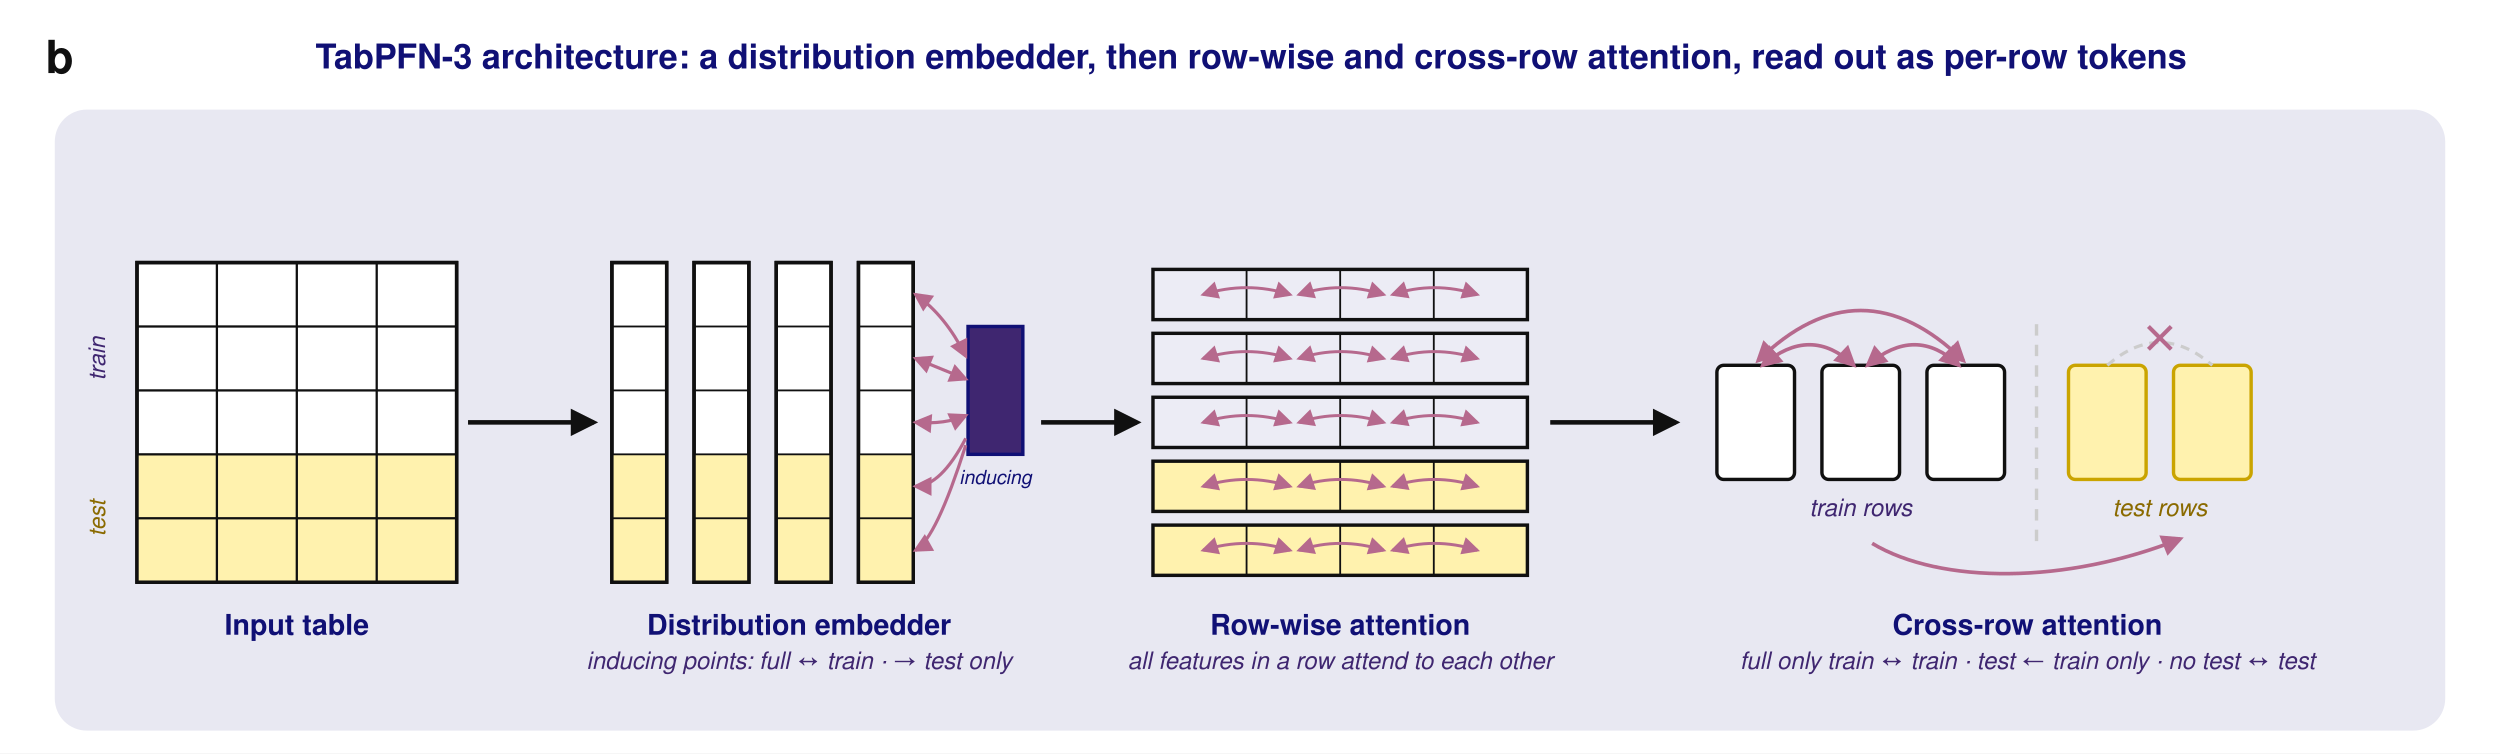
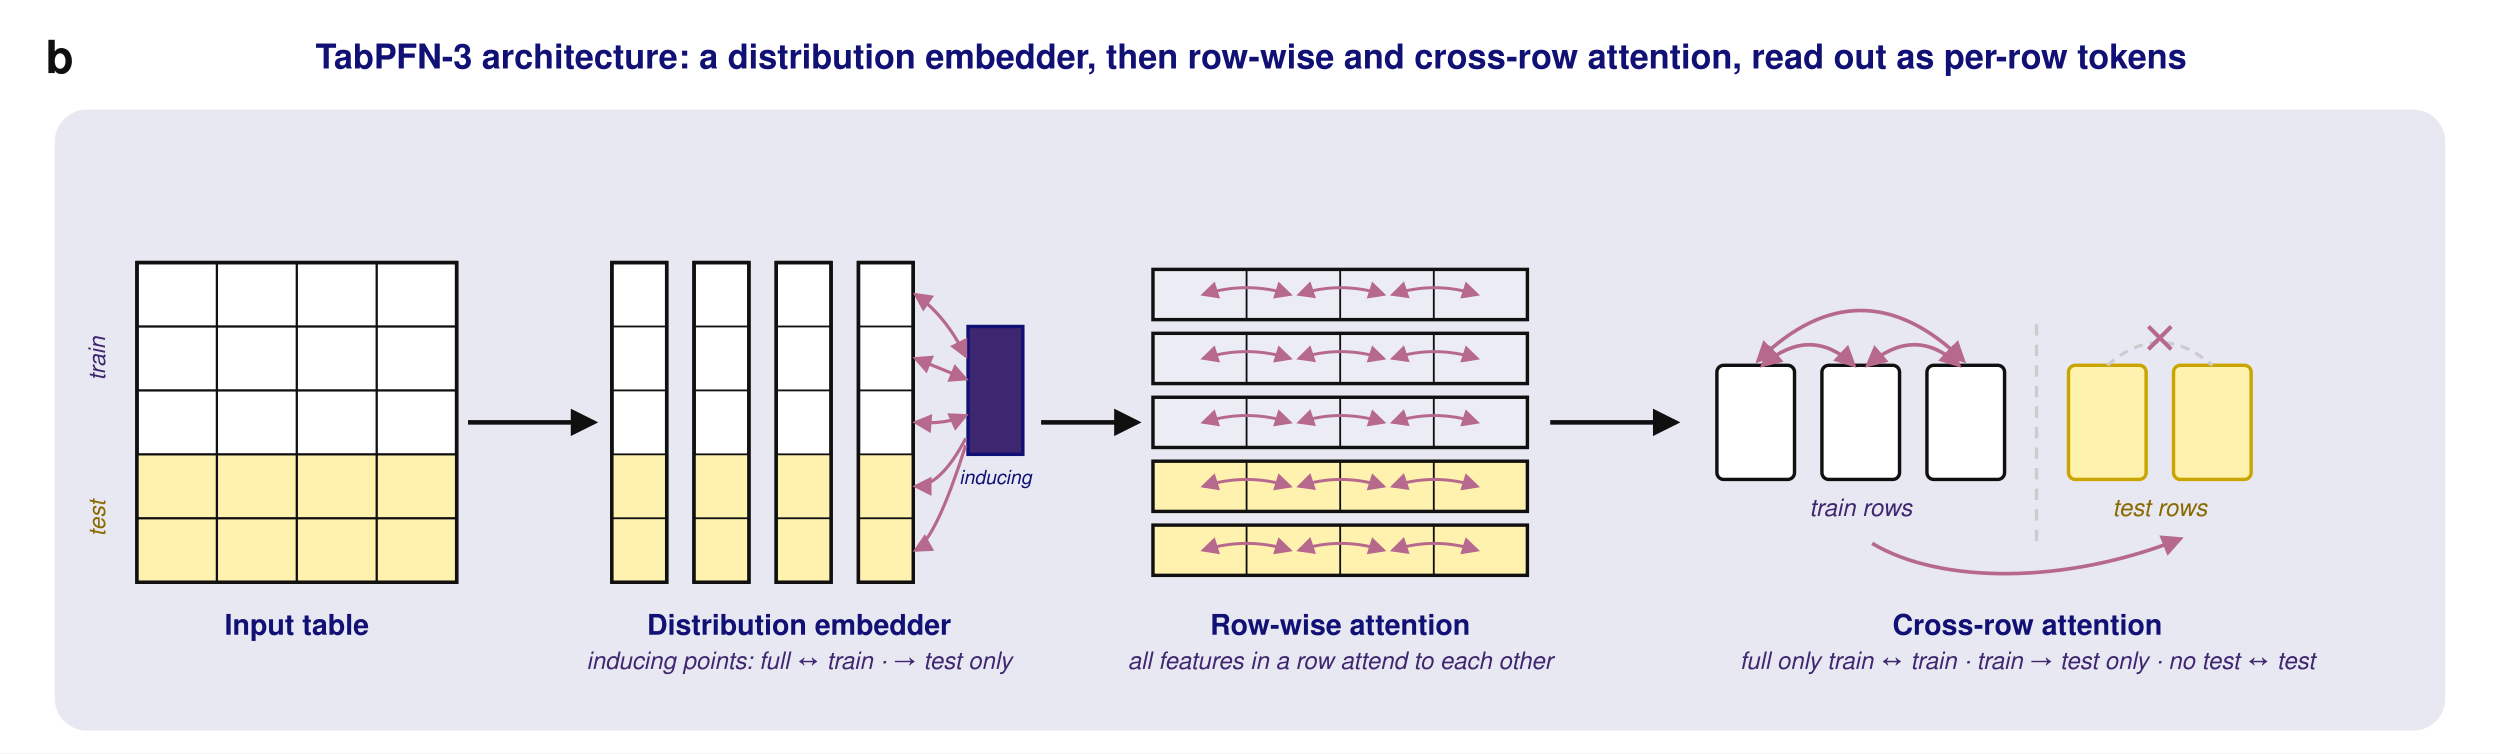
<svg xmlns="http://www.w3.org/2000/svg" viewBox="0 0 1095 330" font-family="Helvetica, Arial, sans-serif">
  <defs>
    <marker id="arr" markerWidth="9" markerHeight="9" refX="5" refY="3" orient="auto" markerUnits="strokeWidth">
      <path d="M0,0 L6,3 L0,6 z" fill="#101010" />
    </marker>
    <marker id="tip" markerWidth="8" markerHeight="8" refX="5" refY="3" orient="auto-start-reverse" markerUnits="strokeWidth">
      <path d="M0,0 L6,3 L0,6 z" fill="#b6698d" />
    </marker>
  </defs>
  <rect x="0" y="0" width="1095" height="330" fill="#ffffff" />
  <text x="20" y="32" font-size="20" font-weight="700" fill="#101010">b</text>
  <text x="548" y="30" text-anchor="middle" font-size="15" font-weight="600" fill="#101075">TabPFN-3 architecture: a distribution embedder, then row-wise and cross-row attention, read out as per-row tokens</text>
  <rect x="24" y="48" width="1047" height="272" rx="14" fill="#e8e8f2" />
  <rect x="60" y="115" width="140" height="140" fill="#ffffff" stroke="#101010" stroke-width="1.5" />
  <rect x="60" y="199" width="140" height="56" fill="#fff2ae" />
  <g stroke="#101010" stroke-width="1">
    <line x1="95" y1="115" x2="95" y2="255" />
    <line x1="130" y1="115" x2="130" y2="255" />
    <line x1="165" y1="115" x2="165" y2="255" />
    <line x1="60" y1="143" x2="200" y2="143" />
    <line x1="60" y1="171" x2="200" y2="171" />
    <line x1="60" y1="199" x2="200" y2="199" />
    <line x1="60" y1="227" x2="200" y2="227" />
  </g>
  <rect x="60" y="115" width="140" height="140" fill="none" stroke="#101010" stroke-width="1.5" />
  <text x="46" y="157" font-size="10" font-style="italic" fill="#3f2670" text-anchor="middle" transform="rotate(-90 46 157)">train</text>
  <text x="46" y="227" font-size="10" font-style="italic" fill="#8a6a00" text-anchor="middle" transform="rotate(-90 46 227)">test</text>
  <text x="130" y="278" text-anchor="middle" font-size="12.5" font-weight="600" fill="#101075">Input table</text>
  <line x1="205" y1="185" x2="260" y2="185" stroke="#101010" stroke-width="2" marker-end="url(#arr)" />
  <g stroke="#101010" stroke-width="1.5" fill="#ffffff">
    <rect x="268" y="115" width="24" height="140" />
    <rect x="304" y="115" width="24" height="140" />
    <rect x="340" y="115" width="24" height="140" />
    <rect x="376" y="115" width="24" height="140" />
  </g>
  <g fill="#fff2ae">
    <rect x="268" y="199" width="24" height="56" />
    <rect x="304" y="199" width="24" height="56" />
    <rect x="340" y="199" width="24" height="56" />
    <rect x="376" y="199" width="24" height="56" />
  </g>
  <g stroke="#101010" stroke-width="0.8">
    <line x1="268" y1="143" x2="292" y2="143" />
    <line x1="268" y1="171" x2="292" y2="171" />
    <line x1="268" y1="199" x2="292" y2="199" />
    <line x1="268" y1="227" x2="292" y2="227" />
    <line x1="304" y1="143" x2="328" y2="143" />
    <line x1="304" y1="171" x2="328" y2="171" />
    <line x1="304" y1="199" x2="328" y2="199" />
    <line x1="304" y1="227" x2="328" y2="227" />
    <line x1="340" y1="143" x2="364" y2="143" />
    <line x1="340" y1="171" x2="364" y2="171" />
    <line x1="340" y1="199" x2="364" y2="199" />
    <line x1="340" y1="227" x2="364" y2="227" />
    <line x1="376" y1="143" x2="400" y2="143" />
    <line x1="376" y1="171" x2="400" y2="171" />
    <line x1="376" y1="199" x2="400" y2="199" />
    <line x1="376" y1="227" x2="400" y2="227" />
  </g>
  <g stroke="#101010" stroke-width="1.5" fill="none">
    <rect x="268" y="115" width="24" height="140" />
    <rect x="304" y="115" width="24" height="140" />
    <rect x="340" y="115" width="24" height="140" />
    <rect x="376" y="115" width="24" height="140" />
  </g>
  <rect x="424" y="143" width="24" height="56" fill="#3f2670" stroke="#101075" stroke-width="1.5" />
  <g fill="none" stroke="#b6698d" stroke-width="1.4">
    <path d="M401,129 Q414,138 423,156" marker-start="url(#tip)" marker-end="url(#tip)" />
    <path d="M401,157 L423,166" marker-start="url(#tip)" marker-end="url(#tip)" />
    <path d="M401,185 Q414,186 423,182" marker-start="url(#tip)" marker-end="url(#tip)" />
  </g>
  <g fill="none" stroke="#b6698d" stroke-width="1.4">
    <path d="M423,192 Q412,213 401,213" marker-end="url(#tip)" />
    <path d="M423,195 Q410,236 401,241" marker-end="url(#tip)" />
  </g>
  <text x="436" y="212" text-anchor="middle" font-size="8.5" font-style="italic" fill="#101075">inducing</text>
  <text x="350" y="278" text-anchor="middle" font-size="12.5" font-weight="600" fill="#101075">Distribution embedder</text>
  <text x="350" y="293" text-anchor="middle" font-size="10.5" font-style="italic" fill="#3f2670">inducing points: full ↔ train · → test only</text>
  <line x1="456" y1="185" x2="498" y2="185" stroke="#101010" stroke-width="2" marker-end="url(#arr)" />
  <g stroke="#101010" stroke-width="1.5">
    <rect x="505" y="118" width="164" height="22" fill="#ececf5" />
    <rect x="505" y="146" width="164" height="22" fill="#ececf5" />
    <rect x="505" y="174" width="164" height="22" fill="#ececf5" />
    <rect x="505" y="202" width="164" height="22" fill="#fff2ae" />
    <rect x="505" y="230" width="164" height="22" fill="#fff2ae" />
  </g>
  <g stroke="#101010" stroke-width="0.8">
    <line x1="546" y1="118" x2="546" y2="140" />
    <line x1="587" y1="118" x2="587" y2="140" />
    <line x1="628" y1="118" x2="628" y2="140" />
    <line x1="546" y1="146" x2="546" y2="168" />
    <line x1="587" y1="146" x2="587" y2="168" />
    <line x1="628" y1="146" x2="628" y2="168" />
    <line x1="546" y1="174" x2="546" y2="196" />
    <line x1="587" y1="174" x2="587" y2="196" />
    <line x1="628" y1="174" x2="628" y2="196" />
    <line x1="546" y1="202" x2="546" y2="224" />
    <line x1="587" y1="202" x2="587" y2="224" />
    <line x1="628" y1="202" x2="628" y2="224" />
    <line x1="546" y1="230" x2="546" y2="252" />
    <line x1="587" y1="230" x2="587" y2="252" />
    <line x1="628" y1="230" x2="628" y2="252" />
  </g>
  <g fill="none" stroke="#b6698d" stroke-width="1.3">
    <path d="M527,129 Q546,123 565,129" marker-start="url(#tip)" marker-end="url(#tip)" />
    <path d="M569,129 Q587,123 606,129" marker-start="url(#tip)" marker-end="url(#tip)" />
    <path d="M610,129 Q628,123 647,129" marker-start="url(#tip)" marker-end="url(#tip)" />
    <path d="M527,157 Q546,151 565,157" marker-start="url(#tip)" marker-end="url(#tip)" />
    <path d="M569,157 Q587,151 606,157" marker-start="url(#tip)" marker-end="url(#tip)" />
    <path d="M610,157 Q628,151 647,157" marker-start="url(#tip)" marker-end="url(#tip)" />
    <path d="M527,185 Q546,179 565,185" marker-start="url(#tip)" marker-end="url(#tip)" />
    <path d="M569,185 Q587,179 606,185" marker-start="url(#tip)" marker-end="url(#tip)" />
    <path d="M610,185 Q628,179 647,185" marker-start="url(#tip)" marker-end="url(#tip)" />
    <path d="M527,213 Q546,207 565,213" marker-start="url(#tip)" marker-end="url(#tip)" />
    <path d="M569,213 Q587,207 606,213" marker-start="url(#tip)" marker-end="url(#tip)" />
    <path d="M610,213 Q628,207 647,213" marker-start="url(#tip)" marker-end="url(#tip)" />
    <path d="M527,241 Q546,235 565,241" marker-start="url(#tip)" marker-end="url(#tip)" />
    <path d="M569,241 Q587,235 606,241" marker-start="url(#tip)" marker-end="url(#tip)" />
    <path d="M610,241 Q628,235 647,241" marker-start="url(#tip)" marker-end="url(#tip)" />
  </g>
  <text x="587" y="278" text-anchor="middle" font-size="12.5" font-weight="600" fill="#101075">Row-wise attention</text>
  <text x="587" y="293" text-anchor="middle" font-size="10.5" font-style="italic" fill="#3f2670">all features in a row attend to each other</text>
  <line x1="679" y1="185" x2="734" y2="185" stroke="#101010" stroke-width="2" marker-end="url(#arr)" />
  <g stroke="#101010" stroke-width="1.5" fill="#ffffff">
    <rect x="752" y="160" width="34" height="50" rx="3" />
    <rect x="798" y="160" width="34" height="50" rx="3" />
    <rect x="844" y="160" width="34" height="50" rx="3" />
  </g>
  <line x1="892" y1="142" x2="892" y2="238" stroke="#cccccc" stroke-width="1.5" stroke-dasharray="5 4" />
  <g stroke="#caa400" stroke-width="1.5" fill="#fff2ae">
    <rect x="906" y="160" width="34" height="50" rx="3" />
    <rect x="952" y="160" width="34" height="50" rx="3" />
  </g>
  <g fill="none" stroke="#b6698d" stroke-width="1.6">
    <path d="M772,160 Q793,142 812,160" marker-start="url(#tip)" marker-end="url(#tip)" />
    <path d="M818,160 Q839,142 858,160" marker-start="url(#tip)" marker-end="url(#tip)" />
    <path d="M770,158 Q815,114 860,158" marker-start="url(#tip)" marker-end="url(#tip)" />
  </g>
  <path d="M820,238 C 850,256 905,256 955,236" fill="none" stroke="#b6698d" stroke-width="1.6" marker-end="url(#tip)" />
  <path d="M923,160 Q946,140 969,160" fill="none" stroke="#cccccc" stroke-width="1.4" stroke-dasharray="4 3" />
  <g stroke="#b6698d" stroke-width="1.8">
    <line x1="941" y1="143" x2="951" y2="153" />
    <line x1="951" y1="143" x2="941" y2="153" />
  </g>
  <text x="815" y="226" text-anchor="middle" font-size="10.5" font-style="italic" fill="#3f2670">train rows</text>
  <text x="946" y="226" text-anchor="middle" font-size="10.5" font-style="italic" fill="#8a6a00">test rows</text>
  <text x="888" y="278" text-anchor="middle" font-size="12.5" font-weight="600" fill="#101075">Cross-row attention</text>
-   <text x="888" y="293" text-anchor="middle" font-size="10.5" font-style="italic" fill="#3f2670">full only train ↔ train · test ← train only · no test ↔ test</text>
+   <text x="888" y="293" text-anchor="middle" font-size="10.5" font-style="italic" fill="#3f2670">full only train ↔ train · train → test only · no test ↔ test</text>
</svg>
